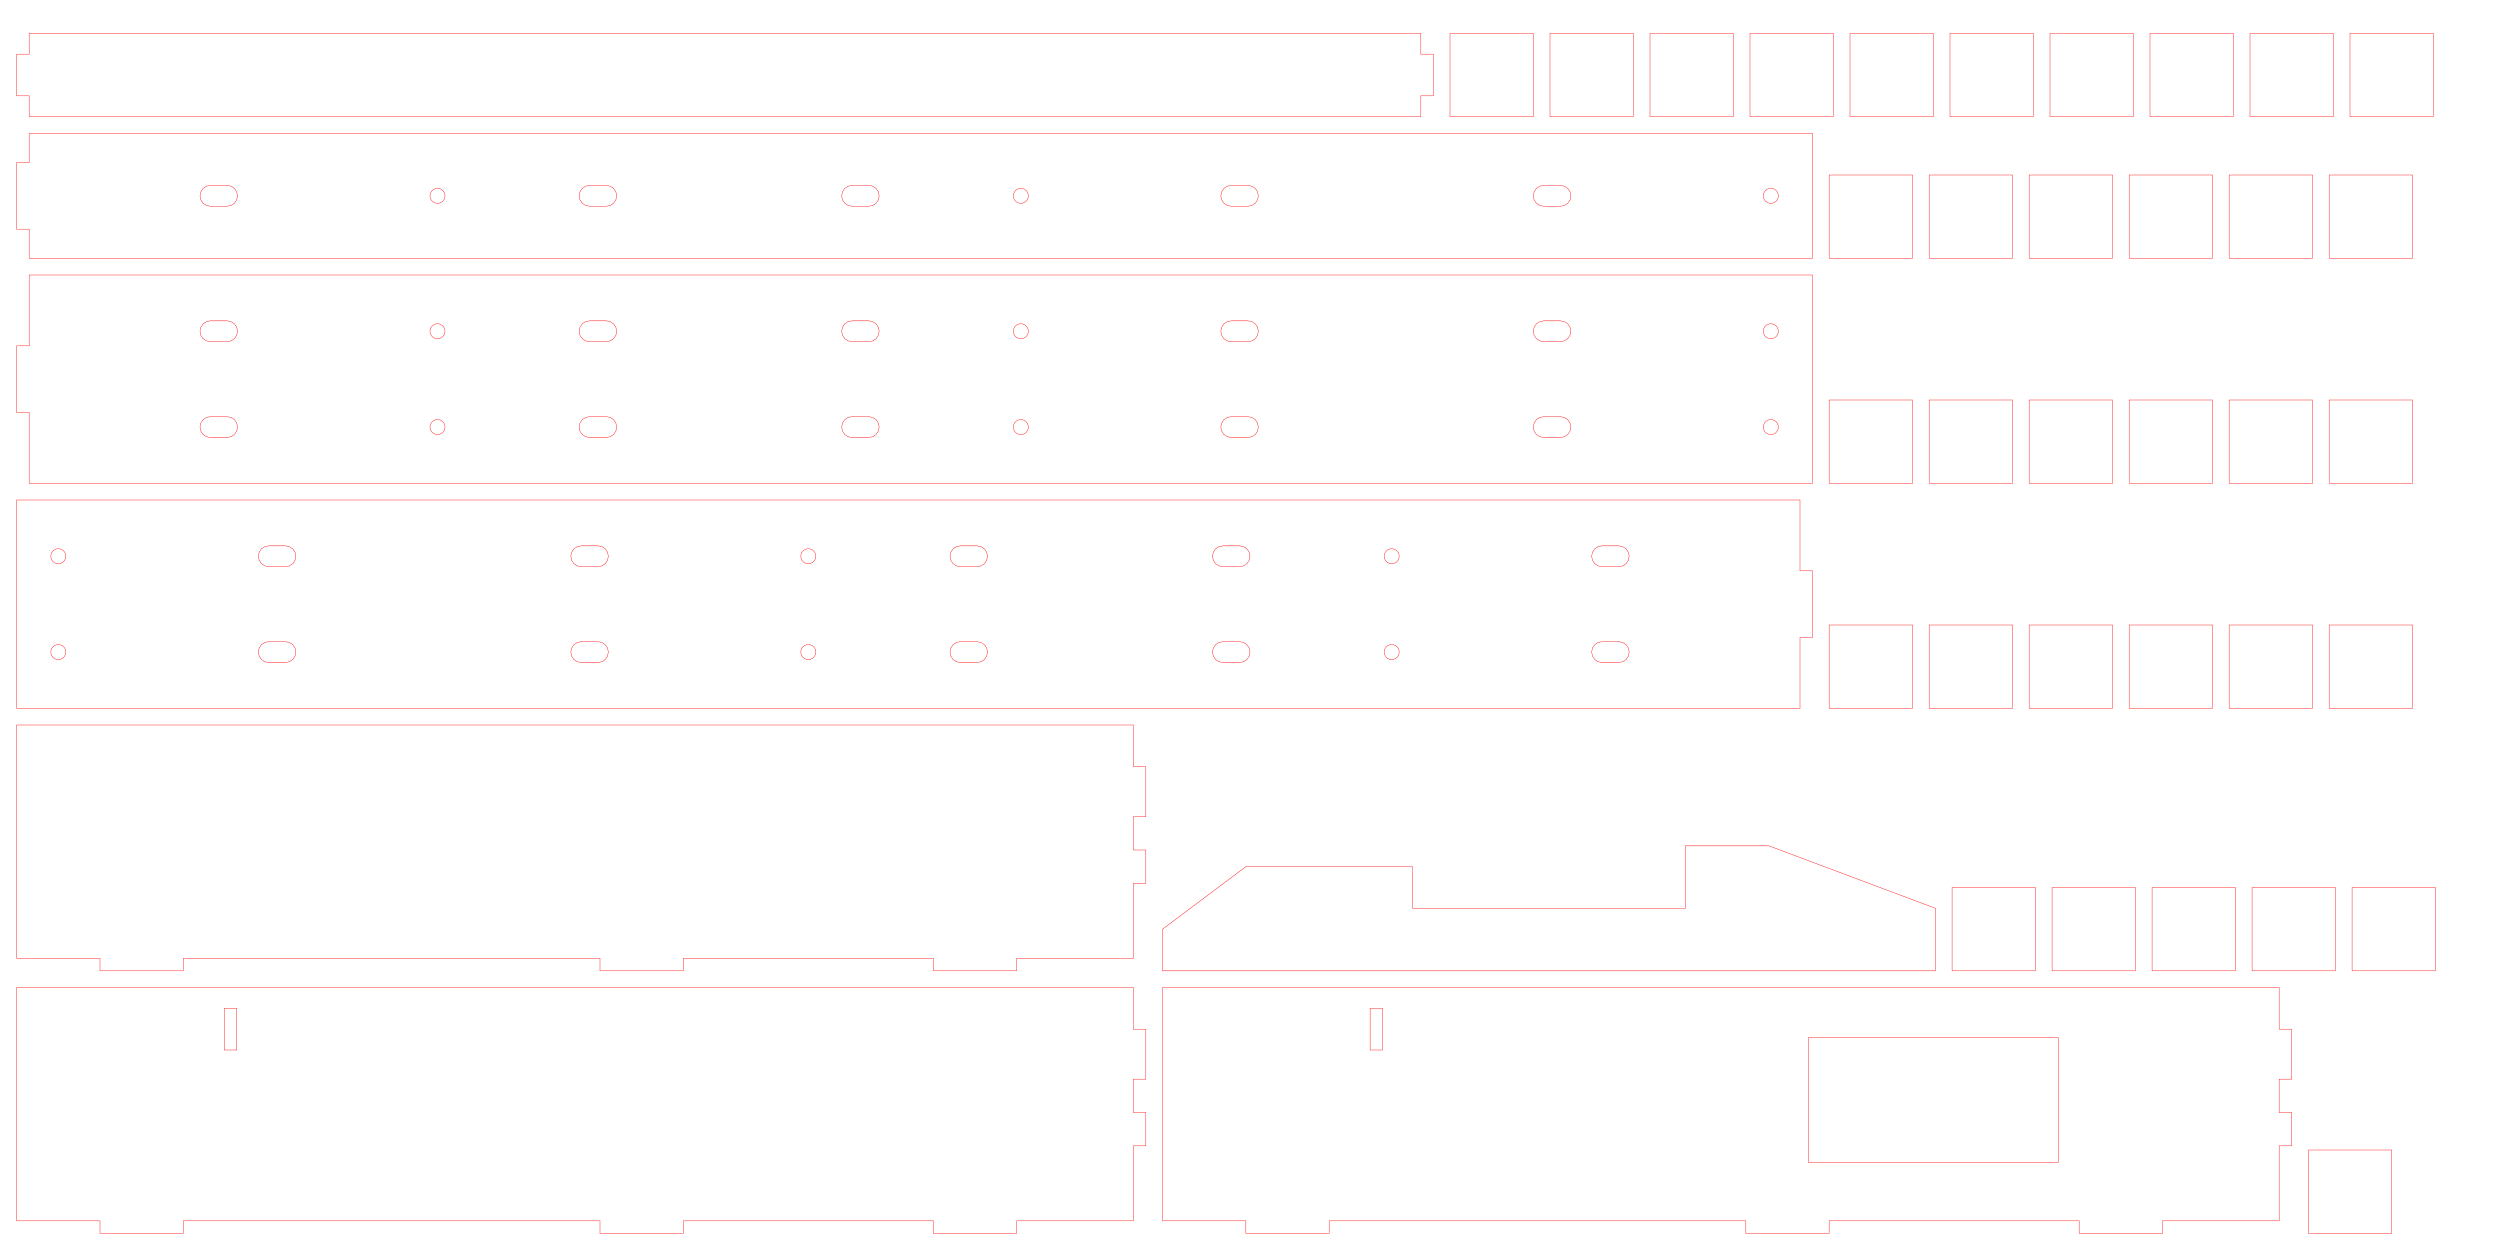
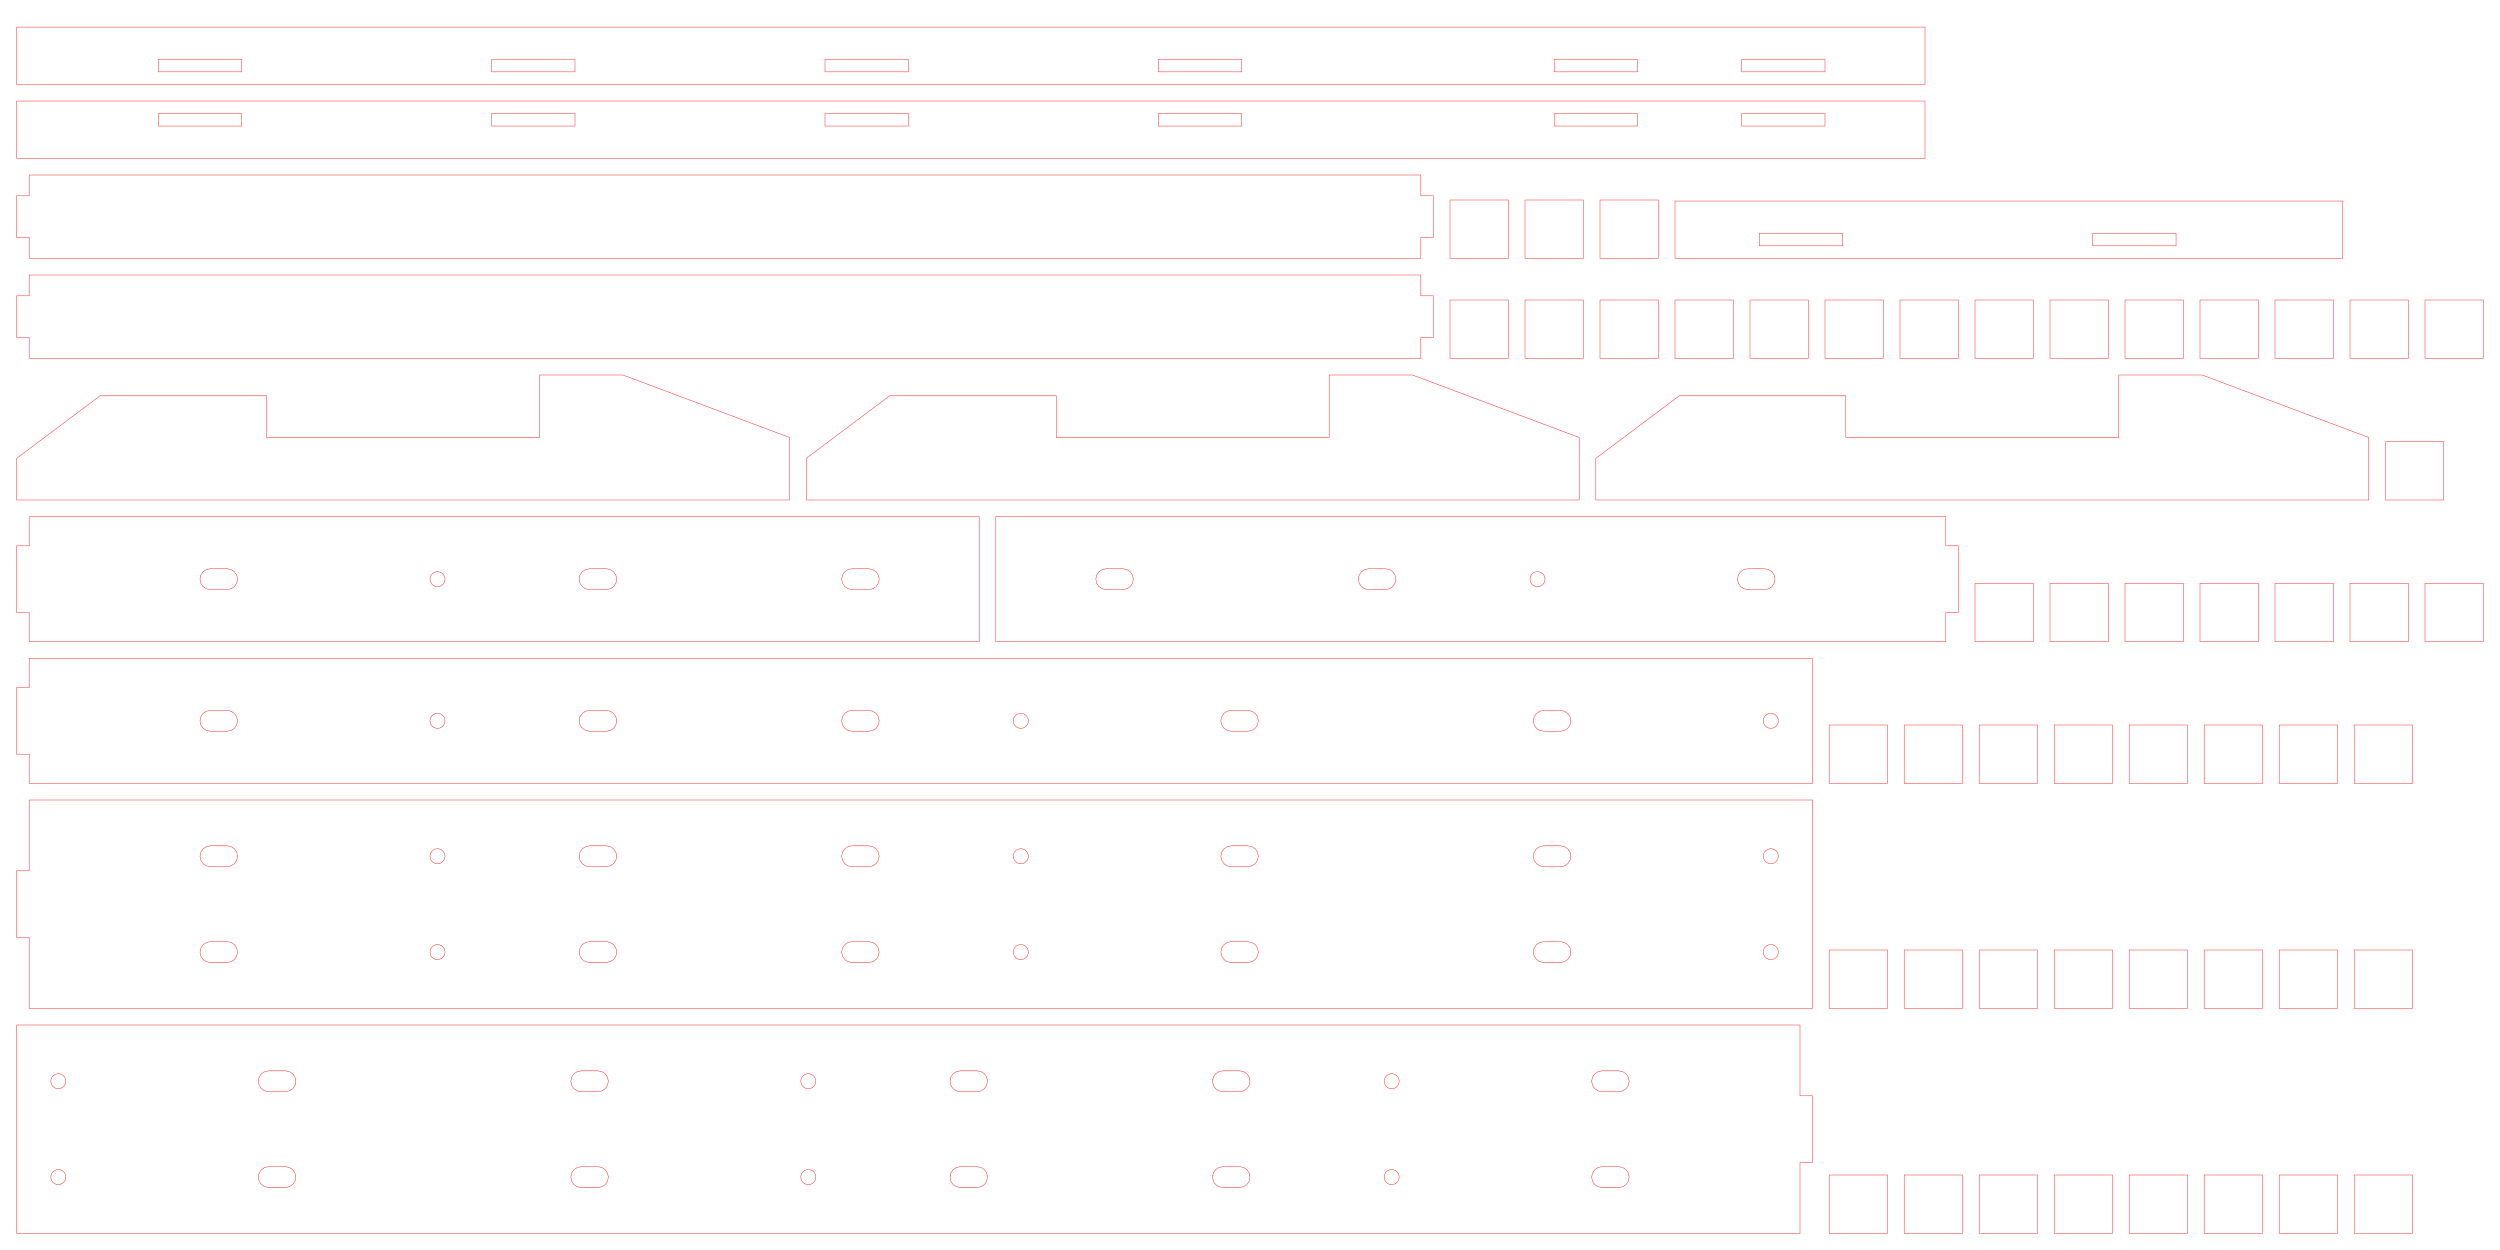
<svg xmlns="http://www.w3.org/2000/svg" width="600.000mm" height="300.000mm" viewBox="0 0 600.000 300.000">
-   <polygon points="4.00,293.00 24.00,293.00 24.00,296.00 44.00,296.00 44.00,293.00 144.00,293.00 144.00,296.00 164.00,296.00 164.00,293.00 224.00,293.00 224.00,296.00 244.00,296.00 244.00,293.00 272.00,293.00 272.00,275.00 275.00,275.00 275.00,267.00 272.00,267.00 272.00,259.00 275.00,259.00 275.00,247.00 272.00,247.00 272.00,237.00 4.00,237.00" fill="none" stroke="#ff0000" stroke-width="0.1" />
-   <polygon points="53.83,252.00 56.83,252.00 56.83,242.00 53.83,242.00" fill="none" stroke="#ff0000" stroke-width="0.1" />
-   <polygon points="279.00,293.00 299.00,293.00 299.00,296.00 319.00,296.00 319.00,293.00 419.00,293.00 419.00,296.00 439.00,296.00 439.00,293.00 499.00,293.00 499.00,296.00 519.00,296.00 519.00,293.00 547.00,293.00 547.00,275.00 550.00,275.00 550.00,267.00 547.00,267.00 547.00,259.00 550.00,259.00 550.00,247.00 547.00,247.00 547.00,237.00 279.00,237.00" fill="none" stroke="#ff0000" stroke-width="0.1" />
-   <polygon points="328.83,252.00 331.83,252.00 331.83,242.00 328.83,242.00" fill="none" stroke="#ff0000" stroke-width="0.1" />
-   <polygon points="434.00,279.00 494.00,279.00 494.00,249.00 434.00,249.00" fill="none" stroke="#ff0000" stroke-width="0.1" />
-   <polygon points="4.00,230.00 24.00,230.00 24.00,233.00 44.00,233.00 44.00,230.00 144.00,230.00 144.00,233.00 164.00,233.00 164.00,230.00 224.00,230.00 224.00,233.00 244.00,233.00 244.00,230.00 272.00,230.00 272.00,212.00 275.00,212.00 275.00,204.00 272.00,204.00 272.00,196.00 275.00,196.00 275.00,184.00 272.00,184.00 272.00,174.00 4.00,174.00" fill="none" stroke="#ff0000" stroke-width="0.1" />
-   <polygon points="432.00,170.00 432.00,153.00 435.00,153.00 435.00,137.00 432.00,137.00 432.00,120.00 4.00,120.00 4.00,170.00" fill="none" stroke="#ff0000" stroke-width="0.1" />
-   <polygon points="64.50,154.00 63.54,154.19 62.73,154.73 62.19,155.54 62.00,156.50 62.19,157.46 62.73,158.27 63.54,158.81 64.50,159.00 68.50,159.00 69.46,158.81 70.27,158.27 70.81,157.46 71.00,156.50 70.81,155.54 70.27,154.73 69.46,154.19 68.50,154.00" fill="none" stroke="#ff0000" stroke-width="0.1" />
-   <circle cx="14.00" cy="156.50" r="1.80" fill="none" stroke="#ff0000" stroke-width="0.1" />
-   <polygon points="64.50,131.00 63.54,131.19 62.73,131.73 62.19,132.54 62.00,133.50 62.19,134.46 62.73,135.27 63.54,135.81 64.50,136.00 68.50,136.00 69.46,135.81 70.27,135.27 70.81,134.46 71.00,133.50 70.81,132.54 70.27,131.73 69.46,131.19 68.50,131.00" fill="none" stroke="#ff0000" stroke-width="0.1" />
-   <circle cx="14.00" cy="133.50" r="1.80" fill="none" stroke="#ff0000" stroke-width="0.1" />
-   <polygon points="384.50,154.00 383.54,154.19 382.73,154.73 382.19,155.54 382.00,156.50 382.19,157.46 382.73,158.27 383.54,158.81 384.50,159.00 388.50,159.00 389.46,158.81 390.27,158.27 390.81,157.46 391.00,156.50 390.81,155.54 390.27,154.73 389.46,154.19 388.50,154.00" fill="none" stroke="#ff0000" stroke-width="0.1" />
-   <polygon points="139.50,154.00 138.54,154.19 137.73,154.73 137.19,155.54 137.00,156.50 137.19,157.46 137.73,158.27 138.54,158.81 139.50,159.00 143.50,159.00 144.46,158.81 145.27,158.27 145.81,157.46 146.00,156.50 145.81,155.54 145.27,154.73 144.46,154.19 143.50,154.00" fill="none" stroke="#ff0000" stroke-width="0.1" />
-   <polygon points="293.50,154.00 292.54,154.19 291.73,154.73 291.19,155.54 291.00,156.50 291.19,157.46 291.73,158.27 292.54,158.81 293.50,159.00 297.50,159.00 298.46,158.81 299.27,158.27 299.81,157.46 300.00,156.50 299.81,155.54 299.27,154.73 298.46,154.19 297.50,154.00" fill="none" stroke="#ff0000" stroke-width="0.1" />
-   <polygon points="230.50,154.00 229.54,154.19 228.73,154.73 228.19,155.54 228.00,156.50 228.19,157.46 228.73,158.27 229.54,158.81 230.50,159.00 234.50,159.00 235.46,158.81 236.27,158.27 236.81,157.46 237.00,156.50 236.81,155.54 236.27,154.73 235.46,154.19 234.50,154.00" fill="none" stroke="#ff0000" stroke-width="0.1" />
-   <circle cx="334.00" cy="156.50" r="1.80" fill="none" stroke="#ff0000" stroke-width="0.1" />
-   <circle cx="194.00" cy="156.50" r="1.80" fill="none" stroke="#ff0000" stroke-width="0.1" />
-   <polygon points="384.50,131.00 383.54,131.19 382.73,131.73 382.19,132.54 382.00,133.50 382.19,134.46 382.73,135.27 383.54,135.81 384.50,136.00 388.50,136.00 389.46,135.81 390.27,135.27 390.81,134.46 391.00,133.50 390.81,132.54 390.27,131.73 389.46,131.19 388.50,131.00" fill="none" stroke="#ff0000" stroke-width="0.1" />
-   <polygon points="139.50,131.00 138.54,131.19 137.73,131.73 137.19,132.54 137.00,133.50 137.19,134.46 137.73,135.27 138.54,135.81 139.50,136.00 143.50,136.00 144.46,135.81 145.27,135.27 145.81,134.46 146.00,133.50 145.81,132.54 145.27,131.73 144.46,131.19 143.50,131.00" fill="none" stroke="#ff0000" stroke-width="0.1" />
-   <polygon points="293.50,131.00 292.54,131.19 291.73,131.73 291.19,132.54 291.00,133.50 291.19,134.46 291.73,135.27 292.54,135.81 293.50,136.00 297.50,136.00 298.46,135.81 299.27,135.27 299.81,134.46 300.00,133.50 299.81,132.54 299.27,131.73 298.46,131.19 297.50,131.00" fill="none" stroke="#ff0000" stroke-width="0.1" />
-   <polygon points="230.50,131.00 229.54,131.19 228.73,131.73 228.19,132.54 228.00,133.50 228.19,134.46 228.73,135.27 229.54,135.81 230.50,136.00 234.50,136.00 235.46,135.81 236.27,135.27 236.81,134.46 237.00,133.50 236.81,132.54 236.27,131.73 235.46,131.19 234.50,131.00" fill="none" stroke="#ff0000" stroke-width="0.1" />
-   <circle cx="334.00" cy="133.50" r="1.80" fill="none" stroke="#ff0000" stroke-width="0.1" />
-   <circle cx="194.00" cy="133.50" r="1.80" fill="none" stroke="#ff0000" stroke-width="0.1" />
-   <polygon points="435.00,116.00 435.00,66.00 7.00,66.00 7.00,83.00 4.00,83.00 4.00,99.00 7.00,99.00 7.00,116.00" fill="none" stroke="#ff0000" stroke-width="0.1" />
-   <polygon points="295.50,100.00 294.54,100.19 293.73,100.73 293.19,101.54 293.00,102.50 293.19,103.46 293.73,104.27 294.54,104.81 295.50,105.00 299.50,105.00 300.46,104.81 301.27,104.27 301.81,103.46 302.00,102.50 301.81,101.54 301.27,100.73 300.46,100.19 299.50,100.00" fill="none" stroke="#ff0000" stroke-width="0.1" />
-   <polygon points="50.50,100.00 49.54,100.19 48.73,100.73 48.19,101.54 48.00,102.50 48.19,103.46 48.73,104.27 49.54,104.81 50.50,105.00 54.50,105.00 55.46,104.81 56.27,104.27 56.81,103.46 57.00,102.50 56.81,101.54 56.27,100.73 55.46,100.19 54.50,100.00" fill="none" stroke="#ff0000" stroke-width="0.1" />
-   <polygon points="204.50,100.00 203.54,100.19 202.73,100.73 202.19,101.54 202.00,102.50 202.19,103.46 202.73,104.27 203.54,104.81 204.50,105.00 208.50,105.00 209.46,104.81 210.27,104.27 210.81,103.46 211.00,102.50 210.81,101.54 210.27,100.73 209.46,100.19 208.50,100.00" fill="none" stroke="#ff0000" stroke-width="0.1" />
-   <polygon points="141.50,100.00 140.54,100.19 139.73,100.73 139.19,101.54 139.00,102.50 139.19,103.46 139.73,104.27 140.54,104.81 141.50,105.00 145.50,105.00 146.46,104.81 147.27,104.27 147.81,103.46 148.00,102.50 147.81,101.54 147.27,100.73 146.46,100.19 145.50,100.00" fill="none" stroke="#ff0000" stroke-width="0.1" />
-   <circle cx="245.00" cy="102.50" r="1.80" fill="none" stroke="#ff0000" stroke-width="0.1" />
-   <circle cx="105.00" cy="102.50" r="1.80" fill="none" stroke="#ff0000" stroke-width="0.1" />
-   <polygon points="295.50,77.00 294.54,77.19 293.73,77.73 293.19,78.54 293.00,79.50 293.19,80.46 293.73,81.27 294.54,81.81 295.50,82.00 299.50,82.00 300.46,81.81 301.27,81.27 301.81,80.46 302.00,79.50 301.81,78.54 301.27,77.73 300.46,77.19 299.50,77.00" fill="none" stroke="#ff0000" stroke-width="0.1" />
-   <polygon points="50.50,77.00 49.54,77.19 48.73,77.73 48.19,78.54 48.00,79.50 48.19,80.46 48.73,81.27 49.54,81.81 50.50,82.00 54.50,82.00 55.46,81.81 56.27,81.27 56.81,80.46 57.00,79.50 56.81,78.54 56.27,77.73 55.46,77.19 54.50,77.00" fill="none" stroke="#ff0000" stroke-width="0.1" />
-   <polygon points="204.50,77.00 203.54,77.19 202.73,77.73 202.19,78.54 202.00,79.50 202.19,80.46 202.73,81.27 203.54,81.81 204.50,82.00 208.50,82.00 209.46,81.81 210.27,81.27 210.81,80.46 211.00,79.50 210.81,78.54 210.27,77.73 209.46,77.19 208.50,77.00" fill="none" stroke="#ff0000" stroke-width="0.1" />
-   <polygon points="141.50,77.00 140.54,77.19 139.73,77.73 139.19,78.54 139.00,79.50 139.19,80.46 139.73,81.27 140.54,81.81 141.50,82.00 145.50,82.00 146.46,81.81 147.27,81.27 147.81,80.46 148.00,79.50 147.81,78.54 147.27,77.73 146.46,77.19 145.50,77.00" fill="none" stroke="#ff0000" stroke-width="0.1" />
-   <circle cx="245.00" cy="79.50" r="1.80" fill="none" stroke="#ff0000" stroke-width="0.1" />
-   <circle cx="105.00" cy="79.50" r="1.80" fill="none" stroke="#ff0000" stroke-width="0.1" />
-   <polygon points="370.50,100.00 369.54,100.19 368.73,100.73 368.19,101.54 368.00,102.50 368.19,103.46 368.73,104.27 369.54,104.81 370.50,105.00 374.50,105.00 375.46,104.81 376.27,104.27 376.81,103.46 377.00,102.50 376.81,101.54 376.27,100.73 375.46,100.19 374.50,100.00" fill="none" stroke="#ff0000" stroke-width="0.1" />
-   <circle cx="425.00" cy="102.50" r="1.80" fill="none" stroke="#ff0000" stroke-width="0.1" />
-   <polygon points="370.50,77.00 369.54,77.19 368.73,77.73 368.19,78.54 368.00,79.50 368.19,80.46 368.73,81.27 369.54,81.81 370.50,82.00 374.50,82.00 375.46,81.81 376.27,81.27 376.81,80.46 377.00,79.50 376.81,78.54 376.27,77.73 375.46,77.19 374.50,77.00" fill="none" stroke="#ff0000" stroke-width="0.1" />
-   <circle cx="425.00" cy="79.50" r="1.80" fill="none" stroke="#ff0000" stroke-width="0.1" />
-   <polygon points="435.00,62.00 435.00,32.00 7.00,32.00 7.00,39.00 4.00,39.00 4.00,55.00 7.00,55.00 7.00,62.00" fill="none" stroke="#ff0000" stroke-width="0.1" />
-   <polygon points="295.50,44.50 294.54,44.69 293.73,45.23 293.19,46.04 293.00,47.00 293.19,47.96 293.73,48.77 294.54,49.31 295.50,49.50 299.50,49.50 300.46,49.31 301.27,48.77 301.81,47.96 302.00,47.00 301.81,46.04 301.27,45.23 300.46,44.69 299.50,44.50" fill="none" stroke="#ff0000" stroke-width="0.1" />
-   <polygon points="50.50,44.50 49.54,44.69 48.73,45.23 48.19,46.04 48.00,47.00 48.19,47.96 48.73,48.77 49.54,49.31 50.50,49.50 54.50,49.50 55.46,49.31 56.27,48.77 56.81,47.96 57.00,47.00 56.81,46.04 56.27,45.23 55.46,44.69 54.50,44.50" fill="none" stroke="#ff0000" stroke-width="0.1" />
-   <polygon points="204.50,44.50 203.54,44.69 202.73,45.23 202.19,46.04 202.00,47.00 202.19,47.96 202.73,48.77 203.54,49.31 204.50,49.50 208.50,49.50 209.46,49.31 210.27,48.77 210.81,47.96 211.00,47.00 210.81,46.04 210.27,45.23 209.46,44.69 208.50,44.50" fill="none" stroke="#ff0000" stroke-width="0.1" />
-   <polygon points="141.50,44.50 140.54,44.69 139.73,45.23 139.19,46.04 139.00,47.00 139.19,47.96 139.73,48.77 140.54,49.31 141.50,49.50 145.50,49.50 146.46,49.31 147.27,48.77 147.81,47.96 148.00,47.00 147.81,46.04 147.27,45.23 146.46,44.69 145.50,44.50" fill="none" stroke="#ff0000" stroke-width="0.1" />
-   <circle cx="245.00" cy="47.00" r="1.80" fill="none" stroke="#ff0000" stroke-width="0.1" />
-   <circle cx="105.00" cy="47.00" r="1.80" fill="none" stroke="#ff0000" stroke-width="0.1" />
-   <polygon points="370.50,44.50 369.54,44.69 368.73,45.23 368.19,46.04 368.00,47.00 368.19,47.96 368.73,48.77 369.54,49.31 370.50,49.50 374.50,49.50 375.46,49.31 376.27,48.77 376.81,47.96 377.00,47.00 376.81,46.04 376.27,45.23 375.46,44.69 374.50,44.50" fill="none" stroke="#ff0000" stroke-width="0.1" />
-   <circle cx="425.00" cy="47.00" r="1.80" fill="none" stroke="#ff0000" stroke-width="0.1" />
-   <polygon points="279.00,233.00 464.50,233.00 464.50,218.00 424.50,203.00 404.50,203.00 404.50,218.00 339.00,218.00 339.00,208.00 299.00,208.00 279.00,223.00" fill="none" stroke="#ff0000" stroke-width="0.1" />
-   <polygon points="7.00,28.00 341.00,28.00 341.00,23.00 344.00,23.00 344.00,13.00 341.00,13.00 341.00,8.00 7.00,8.00 7.00,13.00 4.00,13.00 4.00,23.00 7.00,23.00" fill="none" stroke="#ff0000" stroke-width="0.1" />
-   <polygon points="554.00,296.00 574.00,296.00 574.00,276.00 554.00,276.00" fill="none" stroke="#ff0000" stroke-width="0.1" />
-   <polygon points="468.50,233.00 488.50,233.00 488.50,213.00 468.50,213.00" fill="none" stroke="#ff0000" stroke-width="0.1" />
-   <polygon points="492.50,233.00 512.50,233.00 512.50,213.00 492.50,213.00" fill="none" stroke="#ff0000" stroke-width="0.1" />
-   <polygon points="516.50,233.00 536.50,233.00 536.50,213.00 516.50,213.00" fill="none" stroke="#ff0000" stroke-width="0.1" />
-   <polygon points="540.50,233.00 560.50,233.00 560.50,213.00 540.50,213.00" fill="none" stroke="#ff0000" stroke-width="0.1" />
-   <polygon points="564.50,233.00 584.50,233.00 584.50,213.00 564.50,213.00" fill="none" stroke="#ff0000" stroke-width="0.1" />
-   <polygon points="439.00,170.00 459.00,170.00 459.00,150.00 439.00,150.00" fill="none" stroke="#ff0000" stroke-width="0.1" />
-   <polygon points="463.00,170.00 483.00,170.00 483.00,150.00 463.00,150.00" fill="none" stroke="#ff0000" stroke-width="0.1" />
-   <polygon points="487.00,170.00 507.00,170.00 507.00,150.00 487.00,150.00" fill="none" stroke="#ff0000" stroke-width="0.1" />
-   <polygon points="511.00,170.00 531.00,170.00 531.00,150.00 511.00,150.00" fill="none" stroke="#ff0000" stroke-width="0.1" />
-   <polygon points="535.00,170.00 555.00,170.00 555.00,150.00 535.00,150.00" fill="none" stroke="#ff0000" stroke-width="0.1" />
-   <polygon points="559.00,170.00 579.00,170.00 579.00,150.00 559.00,150.00" fill="none" stroke="#ff0000" stroke-width="0.1" />
-   <polygon points="439.00,116.00 459.00,116.00 459.00,96.00 439.00,96.00" fill="none" stroke="#ff0000" stroke-width="0.1" />
-   <polygon points="463.00,116.00 483.00,116.00 483.00,96.00 463.00,96.00" fill="none" stroke="#ff0000" stroke-width="0.1" />
-   <polygon points="487.00,116.00 507.00,116.00 507.00,96.00 487.00,96.00" fill="none" stroke="#ff0000" stroke-width="0.1" />
-   <polygon points="511.00,116.00 531.00,116.00 531.00,96.00 511.00,96.00" fill="none" stroke="#ff0000" stroke-width="0.1" />
-   <polygon points="535.00,116.00 555.00,116.00 555.00,96.00 535.00,96.00" fill="none" stroke="#ff0000" stroke-width="0.1" />
-   <polygon points="559.00,116.00 579.00,116.00 579.00,96.00 559.00,96.00" fill="none" stroke="#ff0000" stroke-width="0.1" />
-   <polygon points="439.00,62.00 459.00,62.00 459.00,42.00 439.00,42.00" fill="none" stroke="#ff0000" stroke-width="0.1" />
-   <polygon points="463.00,62.00 483.00,62.00 483.00,42.00 463.00,42.00" fill="none" stroke="#ff0000" stroke-width="0.1" />
-   <polygon points="487.00,62.00 507.00,62.00 507.00,42.00 487.00,42.00" fill="none" stroke="#ff0000" stroke-width="0.1" />
-   <polygon points="511.00,62.00 531.00,62.00 531.00,42.00 511.00,42.00" fill="none" stroke="#ff0000" stroke-width="0.1" />
-   <polygon points="535.00,62.00 555.00,62.00 555.00,42.00 535.00,42.00" fill="none" stroke="#ff0000" stroke-width="0.1" />
-   <polygon points="559.00,62.00 579.00,62.00 579.00,42.00 559.00,42.00" fill="none" stroke="#ff0000" stroke-width="0.1" />
-   <polygon points="348.00,28.00 368.00,28.00 368.00,8.00 348.00,8.00" fill="none" stroke="#ff0000" stroke-width="0.1" />
-   <polygon points="372.00,28.00 392.00,28.00 392.00,8.00 372.00,8.00" fill="none" stroke="#ff0000" stroke-width="0.1" />
-   <polygon points="396.00,28.00 416.00,28.00 416.00,8.00 396.00,8.00" fill="none" stroke="#ff0000" stroke-width="0.1" />
-   <polygon points="420.00,28.00 440.00,28.00 440.00,8.00 420.00,8.00" fill="none" stroke="#ff0000" stroke-width="0.1" />
-   <polygon points="444.00,28.00 464.00,28.00 464.00,8.00 444.00,8.00" fill="none" stroke="#ff0000" stroke-width="0.1" />
-   <polygon points="468.00,28.00 488.00,28.00 488.00,8.00 468.00,8.00" fill="none" stroke="#ff0000" stroke-width="0.1" />
-   <polygon points="492.00,28.00 512.00,28.00 512.00,8.00 492.00,8.00" fill="none" stroke="#ff0000" stroke-width="0.1" />
-   <polygon points="516.00,28.00 536.00,28.00 536.00,8.00 516.00,8.00" fill="none" stroke="#ff0000" stroke-width="0.1" />
-   <polygon points="540.00,28.00 560.00,28.00 560.00,8.00 540.00,8.00" fill="none" stroke="#ff0000" stroke-width="0.1" />
-   <polygon points="564.00,28.00 584.00,28.00 584.00,8.00 564.00,8.00" fill="none" stroke="#ff0000" stroke-width="0.1" />
+   <polygon points="432.00,296.00 432.00,279.00 435.00,279.00 435.00,263.00 432.00,263.00 432.00,246.00 4.00,246.00 4.00,296.00" fill="none" stroke="#ff0000" stroke-width="0.1" />
+   <polygon points="64.50,280.00 63.54,280.19 62.73,280.73 62.19,281.54 62.00,282.50 62.19,283.46 62.73,284.27 63.54,284.81 64.50,285.00 68.50,285.00 69.46,284.81 70.27,284.27 70.81,283.46 71.00,282.50 70.81,281.54 70.27,280.73 69.46,280.19 68.50,280.00" fill="none" stroke="#ff0000" stroke-width="0.1" />
+   <circle cx="14.00" cy="282.50" r="1.80" fill="none" stroke="#ff0000" stroke-width="0.1" />
+   <polygon points="64.50,257.00 63.54,257.19 62.73,257.73 62.19,258.54 62.00,259.50 62.19,260.46 62.73,261.27 63.54,261.81 64.50,262.00 68.50,262.00 69.46,261.81 70.27,261.27 70.81,260.46 71.00,259.50 70.81,258.54 70.27,257.73 69.46,257.19 68.50,257.00" fill="none" stroke="#ff0000" stroke-width="0.1" />
+   <circle cx="14.00" cy="259.50" r="1.80" fill="none" stroke="#ff0000" stroke-width="0.1" />
+   <polygon points="384.50,280.00 383.54,280.19 382.73,280.73 382.19,281.54 382.00,282.50 382.19,283.46 382.73,284.27 383.54,284.81 384.50,285.00 388.50,285.00 389.46,284.81 390.27,284.27 390.81,283.46 391.00,282.50 390.81,281.54 390.27,280.73 389.46,280.19 388.50,280.00" fill="none" stroke="#ff0000" stroke-width="0.1" />
+   <polygon points="139.50,280.00 138.54,280.19 137.73,280.73 137.19,281.54 137.00,282.50 137.19,283.46 137.73,284.27 138.54,284.81 139.50,285.00 143.50,285.00 144.46,284.81 145.27,284.27 145.81,283.46 146.00,282.50 145.81,281.54 145.27,280.73 144.46,280.19 143.50,280.00" fill="none" stroke="#ff0000" stroke-width="0.1" />
+   <polygon points="293.50,280.00 292.54,280.19 291.73,280.73 291.19,281.54 291.00,282.50 291.19,283.46 291.73,284.27 292.54,284.81 293.50,285.00 297.50,285.00 298.46,284.81 299.27,284.27 299.81,283.46 300.00,282.50 299.81,281.54 299.27,280.73 298.46,280.19 297.50,280.00" fill="none" stroke="#ff0000" stroke-width="0.1" />
+   <polygon points="230.50,280.00 229.54,280.19 228.73,280.73 228.19,281.54 228.00,282.50 228.19,283.46 228.73,284.27 229.54,284.81 230.50,285.00 234.50,285.00 235.46,284.81 236.27,284.27 236.81,283.46 237.00,282.50 236.81,281.54 236.27,280.73 235.46,280.19 234.50,280.00" fill="none" stroke="#ff0000" stroke-width="0.1" />
+   <circle cx="334.00" cy="282.50" r="1.80" fill="none" stroke="#ff0000" stroke-width="0.1" />
+   <circle cx="194.00" cy="282.50" r="1.80" fill="none" stroke="#ff0000" stroke-width="0.1" />
+   <polygon points="384.50,257.00 383.54,257.19 382.73,257.73 382.19,258.54 382.00,259.50 382.19,260.46 382.73,261.27 383.54,261.81 384.50,262.00 388.50,262.00 389.46,261.81 390.27,261.27 390.81,260.46 391.00,259.50 390.81,258.54 390.27,257.73 389.46,257.19 388.50,257.00" fill="none" stroke="#ff0000" stroke-width="0.1" />
+   <polygon points="139.50,257.00 138.54,257.19 137.73,257.73 137.19,258.54 137.00,259.50 137.19,260.46 137.73,261.27 138.54,261.81 139.50,262.00 143.50,262.00 144.46,261.81 145.27,261.27 145.81,260.46 146.00,259.50 145.81,258.54 145.27,257.73 144.46,257.19 143.50,257.00" fill="none" stroke="#ff0000" stroke-width="0.1" />
+   <polygon points="293.50,257.00 292.54,257.19 291.73,257.73 291.19,258.54 291.00,259.50 291.19,260.46 291.73,261.27 292.54,261.81 293.50,262.00 297.50,262.00 298.46,261.81 299.27,261.27 299.81,260.46 300.00,259.50 299.81,258.54 299.27,257.73 298.46,257.19 297.50,257.00" fill="none" stroke="#ff0000" stroke-width="0.1" />
+   <polygon points="230.50,257.00 229.54,257.19 228.73,257.73 228.19,258.54 228.00,259.50 228.19,260.46 228.73,261.27 229.54,261.81 230.50,262.00 234.50,262.00 235.46,261.81 236.27,261.27 236.81,260.46 237.00,259.50 236.81,258.54 236.27,257.73 235.46,257.19 234.50,257.00" fill="none" stroke="#ff0000" stroke-width="0.1" />
+   <circle cx="334.00" cy="259.50" r="1.80" fill="none" stroke="#ff0000" stroke-width="0.1" />
+   <circle cx="194.00" cy="259.50" r="1.80" fill="none" stroke="#ff0000" stroke-width="0.1" />
+   <polygon points="435.00,242.00 435.00,192.00 7.00,192.00 7.00,209.00 4.00,209.00 4.00,225.00 7.00,225.00 7.00,242.00" fill="none" stroke="#ff0000" stroke-width="0.1" />
+   <polygon points="295.50,226.00 294.54,226.19 293.73,226.73 293.19,227.54 293.00,228.50 293.19,229.46 293.73,230.27 294.54,230.81 295.50,231.00 299.50,231.00 300.46,230.81 301.27,230.27 301.81,229.46 302.00,228.50 301.81,227.54 301.27,226.73 300.46,226.19 299.50,226.00" fill="none" stroke="#ff0000" stroke-width="0.1" />
+   <polygon points="50.50,226.00 49.54,226.19 48.73,226.73 48.19,227.54 48.00,228.50 48.19,229.46 48.73,230.27 49.54,230.81 50.50,231.00 54.50,231.00 55.46,230.81 56.27,230.27 56.81,229.46 57.00,228.50 56.81,227.54 56.27,226.73 55.46,226.19 54.50,226.00" fill="none" stroke="#ff0000" stroke-width="0.1" />
+   <polygon points="204.50,226.00 203.54,226.19 202.73,226.73 202.19,227.54 202.00,228.50 202.19,229.46 202.73,230.27 203.54,230.81 204.50,231.00 208.50,231.00 209.46,230.81 210.27,230.27 210.81,229.46 211.00,228.50 210.81,227.54 210.27,226.73 209.46,226.19 208.50,226.00" fill="none" stroke="#ff0000" stroke-width="0.1" />
+   <polygon points="141.50,226.00 140.54,226.19 139.73,226.73 139.19,227.54 139.00,228.50 139.19,229.46 139.73,230.27 140.54,230.81 141.50,231.00 145.50,231.00 146.46,230.81 147.27,230.27 147.81,229.46 148.00,228.50 147.81,227.54 147.27,226.73 146.46,226.19 145.50,226.00" fill="none" stroke="#ff0000" stroke-width="0.1" />
+   <circle cx="245.00" cy="228.50" r="1.80" fill="none" stroke="#ff0000" stroke-width="0.1" />
+   <circle cx="105.00" cy="228.50" r="1.80" fill="none" stroke="#ff0000" stroke-width="0.1" />
+   <polygon points="295.50,203.00 294.54,203.19 293.73,203.73 293.19,204.54 293.00,205.50 293.19,206.46 293.73,207.27 294.54,207.81 295.50,208.00 299.50,208.00 300.46,207.81 301.27,207.27 301.81,206.46 302.00,205.50 301.81,204.54 301.27,203.73 300.46,203.19 299.50,203.00" fill="none" stroke="#ff0000" stroke-width="0.1" />
+   <polygon points="50.50,203.00 49.54,203.19 48.73,203.73 48.19,204.54 48.00,205.50 48.19,206.46 48.73,207.27 49.54,207.81 50.50,208.00 54.50,208.00 55.46,207.81 56.27,207.27 56.81,206.46 57.00,205.50 56.81,204.54 56.27,203.73 55.46,203.19 54.50,203.00" fill="none" stroke="#ff0000" stroke-width="0.1" />
+   <polygon points="204.50,203.00 203.54,203.19 202.73,203.73 202.19,204.54 202.00,205.50 202.19,206.46 202.73,207.27 203.54,207.81 204.50,208.00 208.50,208.00 209.46,207.81 210.27,207.27 210.81,206.46 211.00,205.50 210.81,204.54 210.27,203.73 209.46,203.19 208.50,203.00" fill="none" stroke="#ff0000" stroke-width="0.1" />
+   <polygon points="141.50,203.00 140.54,203.19 139.73,203.73 139.19,204.54 139.00,205.50 139.19,206.46 139.73,207.27 140.54,207.81 141.50,208.00 145.50,208.00 146.46,207.81 147.27,207.27 147.81,206.46 148.00,205.50 147.81,204.54 147.27,203.73 146.46,203.19 145.50,203.00" fill="none" stroke="#ff0000" stroke-width="0.1" />
+   <circle cx="245.00" cy="205.50" r="1.80" fill="none" stroke="#ff0000" stroke-width="0.1" />
+   <circle cx="105.00" cy="205.50" r="1.80" fill="none" stroke="#ff0000" stroke-width="0.1" />
+   <polygon points="370.50,226.00 369.54,226.19 368.73,226.73 368.19,227.54 368.00,228.50 368.19,229.46 368.73,230.27 369.54,230.81 370.50,231.00 374.50,231.00 375.46,230.81 376.27,230.27 376.81,229.46 377.00,228.50 376.81,227.54 376.27,226.73 375.46,226.19 374.50,226.00" fill="none" stroke="#ff0000" stroke-width="0.1" />
+   <circle cx="425.00" cy="228.50" r="1.80" fill="none" stroke="#ff0000" stroke-width="0.1" />
+   <polygon points="370.50,203.00 369.54,203.19 368.73,203.73 368.19,204.54 368.00,205.50 368.19,206.46 368.73,207.27 369.54,207.81 370.50,208.00 374.50,208.00 375.46,207.81 376.27,207.27 376.81,206.46 377.00,205.50 376.81,204.54 376.27,203.73 375.46,203.19 374.50,203.00" fill="none" stroke="#ff0000" stroke-width="0.1" />
+   <circle cx="425.00" cy="205.50" r="1.80" fill="none" stroke="#ff0000" stroke-width="0.1" />
+   <polygon points="435.00,188.00 435.00,158.00 7.00,158.00 7.00,165.00 4.00,165.00 4.00,181.00 7.00,181.00 7.00,188.00" fill="none" stroke="#ff0000" stroke-width="0.1" />
+   <polygon points="295.50,170.50 294.54,170.69 293.73,171.23 293.19,172.04 293.00,173.00 293.19,173.96 293.73,174.77 294.54,175.31 295.50,175.50 299.50,175.50 300.46,175.31 301.27,174.77 301.81,173.96 302.00,173.00 301.81,172.04 301.27,171.23 300.46,170.69 299.50,170.50" fill="none" stroke="#ff0000" stroke-width="0.1" />
+   <polygon points="50.50,170.50 49.54,170.69 48.73,171.23 48.19,172.04 48.00,173.00 48.19,173.96 48.73,174.77 49.54,175.31 50.50,175.50 54.50,175.50 55.46,175.31 56.27,174.77 56.81,173.96 57.00,173.00 56.81,172.04 56.27,171.23 55.46,170.69 54.50,170.50" fill="none" stroke="#ff0000" stroke-width="0.1" />
+   <polygon points="204.50,170.50 203.54,170.69 202.73,171.23 202.19,172.04 202.00,173.00 202.19,173.96 202.73,174.77 203.54,175.31 204.50,175.50 208.50,175.50 209.46,175.31 210.27,174.77 210.81,173.96 211.00,173.00 210.81,172.04 210.27,171.23 209.46,170.69 208.50,170.50" fill="none" stroke="#ff0000" stroke-width="0.1" />
+   <polygon points="141.50,170.50 140.54,170.69 139.73,171.23 139.19,172.04 139.00,173.00 139.19,173.96 139.73,174.77 140.54,175.31 141.50,175.50 145.50,175.50 146.46,175.31 147.27,174.77 147.81,173.96 148.00,173.00 147.81,172.04 147.27,171.23 146.46,170.69 145.50,170.50" fill="none" stroke="#ff0000" stroke-width="0.1" />
+   <circle cx="245.00" cy="173.00" r="1.80" fill="none" stroke="#ff0000" stroke-width="0.1" />
+   <circle cx="105.00" cy="173.00" r="1.80" fill="none" stroke="#ff0000" stroke-width="0.1" />
+   <polygon points="370.50,170.50 369.54,170.69 368.73,171.23 368.19,172.04 368.00,173.00 368.19,173.96 368.73,174.77 369.54,175.31 370.50,175.50 374.50,175.50 375.46,175.31 376.27,174.77 376.81,173.96 377.00,173.00 376.81,172.04 376.27,171.23 375.46,170.69 374.50,170.50" fill="none" stroke="#ff0000" stroke-width="0.1" />
+   <circle cx="425.00" cy="173.00" r="1.80" fill="none" stroke="#ff0000" stroke-width="0.1" />
+   <polygon points="235.00,154.00 235.00,124.00 7.00,124.00 7.00,131.00 4.00,131.00 4.00,147.00 7.00,147.00 7.00,154.00" fill="none" stroke="#ff0000" stroke-width="0.1" />
+   <polygon points="50.50,136.50 49.54,136.69 48.73,137.23 48.19,138.04 48.00,139.00 48.19,139.96 48.73,140.77 49.54,141.31 50.50,141.50 54.50,141.50 55.46,141.31 56.27,140.77 56.81,139.96 57.00,139.00 56.81,138.04 56.27,137.23 55.46,136.69 54.50,136.50" fill="none" stroke="#ff0000" stroke-width="0.1" />
+   <polygon points="204.50,136.50 203.54,136.69 202.73,137.23 202.19,138.04 202.00,139.00 202.19,139.96 202.73,140.77 203.54,141.31 204.50,141.50 208.50,141.50 209.46,141.31 210.27,140.77 210.81,139.96 211.00,139.00 210.81,138.04 210.27,137.23 209.46,136.69 208.50,136.50" fill="none" stroke="#ff0000" stroke-width="0.1" />
+   <polygon points="141.50,136.50 140.54,136.69 139.73,137.23 139.19,138.04 139.00,139.00 139.19,139.96 139.73,140.77 140.54,141.31 141.50,141.50 145.50,141.50 146.46,141.31 147.27,140.77 147.81,139.96 148.00,139.00 147.81,138.04 147.27,137.23 146.46,136.69 145.50,136.50" fill="none" stroke="#ff0000" stroke-width="0.1" />
+   <circle cx="105.00" cy="139.00" r="1.80" fill="none" stroke="#ff0000" stroke-width="0.1" />
+   <polygon points="467.00,154.00 467.00,147.00 470.00,147.00 470.00,131.00 467.00,131.00 467.00,124.00 239.00,124.00 239.00,154.00" fill="none" stroke="#ff0000" stroke-width="0.1" />
+   <polygon points="419.50,136.50 418.54,136.69 417.73,137.23 417.19,138.04 417.00,139.00 417.19,139.96 417.73,140.77 418.54,141.31 419.50,141.50 423.50,141.50 424.46,141.31 425.27,140.77 425.81,139.96 426.00,139.00 425.81,138.04 425.27,137.23 424.46,136.69 423.50,136.50" fill="none" stroke="#ff0000" stroke-width="0.1" />
+   <polygon points="328.50,136.50 327.54,136.69 326.73,137.23 326.19,138.04 326.00,139.00 326.19,139.96 326.73,140.77 327.54,141.31 328.50,141.50 332.50,141.50 333.46,141.31 334.27,140.77 334.81,139.96 335.00,139.00 334.81,138.04 334.27,137.23 333.46,136.69 332.50,136.50" fill="none" stroke="#ff0000" stroke-width="0.1" />
+   <polygon points="265.50,136.50 264.54,136.69 263.73,137.23 263.19,138.04 263.00,139.00 263.19,139.96 263.73,140.77 264.54,141.31 265.50,141.50 269.50,141.50 270.46,141.31 271.27,140.77 271.81,139.96 272.00,139.00 271.81,138.04 271.27,137.23 270.46,136.69 269.50,136.50" fill="none" stroke="#ff0000" stroke-width="0.1" />
+   <circle cx="369.00" cy="139.00" r="1.80" fill="none" stroke="#ff0000" stroke-width="0.1" />
+   <polygon points="4.00,120.00 189.50,120.00 189.50,105.00 149.50,90.00 129.50,90.00 129.50,105.00 64.00,105.00 64.00,95.00 24.00,95.00 4.00,110.00" fill="none" stroke="#ff0000" stroke-width="0.1" />
+   <polygon points="193.50,120.00 379.00,120.00 379.00,105.00 339.00,90.00 319.00,90.00 319.00,105.00 253.50,105.00 253.50,95.00 213.50,95.00 193.50,110.00" fill="none" stroke="#ff0000" stroke-width="0.1" />
+   <polygon points="383.00,120.00 568.50,120.00 568.50,105.00 528.50,90.00 508.50,90.00 508.50,105.00 443.00,105.00 443.00,95.00 403.00,95.00 383.00,110.00" fill="none" stroke="#ff0000" stroke-width="0.1" />
+   <polygon points="7.00,86.00 341.00,86.00 341.00,81.00 344.00,81.00 344.00,71.00 341.00,71.00 341.00,66.00 7.00,66.00 7.00,71.00 4.00,71.00 4.00,81.00 7.00,81.00" fill="none" stroke="#ff0000" stroke-width="0.1" />
+   <polygon points="7.00,62.00 341.00,62.00 341.00,57.00 344.00,57.00 344.00,47.00 341.00,47.00 341.00,42.00 7.00,42.00 7.00,47.00 4.00,47.00 4.00,57.00 7.00,57.00" fill="none" stroke="#ff0000" stroke-width="0.1" />
+   <polygon points="439.00,296.00 453.00,296.00 453.00,282.00 439.00,282.00" fill="none" stroke="#ff0000" stroke-width="0.1" />
+   <polygon points="457.00,296.00 471.00,296.00 471.00,282.00 457.00,282.00" fill="none" stroke="#ff0000" stroke-width="0.1" />
+   <polygon points="475.00,296.00 489.00,296.00 489.00,282.00 475.00,282.00" fill="none" stroke="#ff0000" stroke-width="0.1" />
+   <polygon points="493.00,296.00 507.00,296.00 507.00,282.00 493.00,282.00" fill="none" stroke="#ff0000" stroke-width="0.1" />
+   <polygon points="511.00,296.00 525.00,296.00 525.00,282.00 511.00,282.00" fill="none" stroke="#ff0000" stroke-width="0.1" />
+   <polygon points="529.00,296.00 543.00,296.00 543.00,282.00 529.00,282.00" fill="none" stroke="#ff0000" stroke-width="0.1" />
+   <polygon points="547.00,296.00 561.00,296.00 561.00,282.00 547.00,282.00" fill="none" stroke="#ff0000" stroke-width="0.1" />
+   <polygon points="565.00,296.00 579.00,296.00 579.00,282.00 565.00,282.00" fill="none" stroke="#ff0000" stroke-width="0.1" />
+   <polygon points="439.00,242.00 453.00,242.00 453.00,228.00 439.00,228.00" fill="none" stroke="#ff0000" stroke-width="0.1" />
+   <polygon points="457.00,242.00 471.00,242.00 471.00,228.00 457.00,228.00" fill="none" stroke="#ff0000" stroke-width="0.1" />
+   <polygon points="475.00,242.00 489.00,242.00 489.00,228.00 475.00,228.00" fill="none" stroke="#ff0000" stroke-width="0.1" />
+   <polygon points="493.00,242.00 507.00,242.00 507.00,228.00 493.00,228.00" fill="none" stroke="#ff0000" stroke-width="0.1" />
+   <polygon points="511.00,242.00 525.00,242.00 525.00,228.00 511.00,228.00" fill="none" stroke="#ff0000" stroke-width="0.1" />
+   <polygon points="529.00,242.00 543.00,242.00 543.00,228.00 529.00,228.00" fill="none" stroke="#ff0000" stroke-width="0.1" />
+   <polygon points="547.00,242.00 561.00,242.00 561.00,228.00 547.00,228.00" fill="none" stroke="#ff0000" stroke-width="0.1" />
+   <polygon points="565.00,242.00 579.00,242.00 579.00,228.00 565.00,228.00" fill="none" stroke="#ff0000" stroke-width="0.1" />
+   <polygon points="439.00,188.00 453.00,188.00 453.00,174.00 439.00,174.00" fill="none" stroke="#ff0000" stroke-width="0.1" />
+   <polygon points="457.00,188.00 471.00,188.00 471.00,174.00 457.00,174.00" fill="none" stroke="#ff0000" stroke-width="0.1" />
+   <polygon points="475.00,188.00 489.00,188.00 489.00,174.00 475.00,174.00" fill="none" stroke="#ff0000" stroke-width="0.1" />
+   <polygon points="493.00,188.00 507.00,188.00 507.00,174.00 493.00,174.00" fill="none" stroke="#ff0000" stroke-width="0.1" />
+   <polygon points="511.00,188.00 525.00,188.00 525.00,174.00 511.00,174.00" fill="none" stroke="#ff0000" stroke-width="0.1" />
+   <polygon points="529.00,188.00 543.00,188.00 543.00,174.00 529.00,174.00" fill="none" stroke="#ff0000" stroke-width="0.1" />
+   <polygon points="547.00,188.00 561.00,188.00 561.00,174.00 547.00,174.00" fill="none" stroke="#ff0000" stroke-width="0.1" />
+   <polygon points="565.00,188.00 579.00,188.00 579.00,174.00 565.00,174.00" fill="none" stroke="#ff0000" stroke-width="0.1" />
+   <polygon points="474.00,154.00 488.00,154.00 488.00,140.00 474.00,140.00" fill="none" stroke="#ff0000" stroke-width="0.1" />
+   <polygon points="492.00,154.00 506.00,154.00 506.00,140.00 492.00,140.00" fill="none" stroke="#ff0000" stroke-width="0.1" />
+   <polygon points="510.00,154.00 524.00,154.00 524.00,140.00 510.00,140.00" fill="none" stroke="#ff0000" stroke-width="0.1" />
+   <polygon points="528.00,154.00 542.00,154.00 542.00,140.00 528.00,140.00" fill="none" stroke="#ff0000" stroke-width="0.1" />
+   <polygon points="546.00,154.00 560.00,154.00 560.00,140.00 546.00,140.00" fill="none" stroke="#ff0000" stroke-width="0.1" />
+   <polygon points="564.00,154.00 578.00,154.00 578.00,140.00 564.00,140.00" fill="none" stroke="#ff0000" stroke-width="0.1" />
+   <polygon points="582.00,154.00 596.00,154.00 596.00,140.00 582.00,140.00" fill="none" stroke="#ff0000" stroke-width="0.1" />
+   <polygon points="572.50,120.00 586.50,120.00 586.50,106.00 572.50,106.00" fill="none" stroke="#ff0000" stroke-width="0.1" />
+   <polygon points="348.00,86.00 362.00,86.00 362.00,72.00 348.00,72.00" fill="none" stroke="#ff0000" stroke-width="0.1" />
+   <polygon points="366.00,86.00 380.00,86.00 380.00,72.00 366.00,72.00" fill="none" stroke="#ff0000" stroke-width="0.1" />
+   <polygon points="384.00,86.00 398.00,86.00 398.00,72.00 384.00,72.00" fill="none" stroke="#ff0000" stroke-width="0.1" />
+   <polygon points="402.00,86.00 416.00,86.00 416.00,72.00 402.00,72.00" fill="none" stroke="#ff0000" stroke-width="0.1" />
+   <polygon points="420.00,86.00 434.00,86.00 434.00,72.00 420.00,72.00" fill="none" stroke="#ff0000" stroke-width="0.1" />
+   <polygon points="438.00,86.00 452.00,86.00 452.00,72.00 438.00,72.00" fill="none" stroke="#ff0000" stroke-width="0.1" />
+   <polygon points="456.00,86.00 470.00,86.00 470.00,72.00 456.00,72.00" fill="none" stroke="#ff0000" stroke-width="0.1" />
+   <polygon points="474.00,86.00 488.00,86.00 488.00,72.00 474.00,72.00" fill="none" stroke="#ff0000" stroke-width="0.1" />
+   <polygon points="492.00,86.00 506.00,86.00 506.00,72.00 492.00,72.00" fill="none" stroke="#ff0000" stroke-width="0.1" />
+   <polygon points="510.00,86.00 524.00,86.00 524.00,72.00 510.00,72.00" fill="none" stroke="#ff0000" stroke-width="0.1" />
+   <polygon points="528.00,86.00 542.00,86.00 542.00,72.00 528.00,72.00" fill="none" stroke="#ff0000" stroke-width="0.1" />
+   <polygon points="546.00,86.00 560.00,86.00 560.00,72.00 546.00,72.00" fill="none" stroke="#ff0000" stroke-width="0.1" />
+   <polygon points="564.00,86.00 578.00,86.00 578.00,72.00 564.00,72.00" fill="none" stroke="#ff0000" stroke-width="0.1" />
+   <polygon points="582.00,86.00 596.00,86.00 596.00,72.00 582.00,72.00" fill="none" stroke="#ff0000" stroke-width="0.1" />
+   <polygon points="348.00,62.00 362.00,62.00 362.00,48.00 348.00,48.00" fill="none" stroke="#ff0000" stroke-width="0.1" />
+   <polygon points="366.00,62.00 380.00,62.00 380.00,48.00 366.00,48.00" fill="none" stroke="#ff0000" stroke-width="0.1" />
+   <polygon points="384.00,62.00 398.00,62.00 398.00,48.00 384.00,48.00" fill="none" stroke="#ff0000" stroke-width="0.1" />
+   <polygon points="4.00,38.00 462.00,38.00 462.00,24.25 4.00,24.25" fill="none" stroke="#ff0000" stroke-width="0.1" />
+   <polygon points="38.00,30.25 58.00,30.25 58.00,27.25 38.00,27.25" fill="none" stroke="#ff0000" stroke-width="0.1" />
+   <polygon points="118.00,30.25 138.00,30.25 138.00,27.25 118.00,27.25" fill="none" stroke="#ff0000" stroke-width="0.1" />
+   <polygon points="198.00,30.25 218.00,30.25 218.00,27.25 198.00,27.25" fill="none" stroke="#ff0000" stroke-width="0.1" />
+   <polygon points="278.00,30.25 298.00,30.25 298.00,27.25 278.00,27.25" fill="none" stroke="#ff0000" stroke-width="0.1" />
+   <polygon points="373.00,30.25 393.00,30.25 393.00,27.25 373.00,27.25" fill="none" stroke="#ff0000" stroke-width="0.1" />
+   <polygon points="418.00,30.25 438.00,30.25 438.00,27.25 418.00,27.25" fill="none" stroke="#ff0000" stroke-width="0.1" />
+   <polygon points="4.00,20.25 462.00,20.25 462.00,6.50 4.00,6.50" fill="none" stroke="#ff0000" stroke-width="0.1" />
+   <polygon points="38.00,17.25 58.00,17.25 58.00,14.25 38.00,14.25" fill="none" stroke="#ff0000" stroke-width="0.1" />
+   <polygon points="118.00,17.25 138.00,17.25 138.00,14.25 118.00,14.25" fill="none" stroke="#ff0000" stroke-width="0.1" />
+   <polygon points="198.00,17.25 218.00,17.25 218.00,14.25 198.00,14.25" fill="none" stroke="#ff0000" stroke-width="0.1" />
+   <polygon points="278.00,17.25 298.00,17.25 298.00,14.25 278.00,14.25" fill="none" stroke="#ff0000" stroke-width="0.1" />
+   <polygon points="373.00,17.25 393.00,17.25 393.00,14.25 373.00,14.25" fill="none" stroke="#ff0000" stroke-width="0.1" />
+   <polygon points="418.00,17.25 438.00,17.25 438.00,14.25 418.00,14.25" fill="none" stroke="#ff0000" stroke-width="0.1" />
+   <polygon points="562.25,62.00 562.25,48.25 402.00,48.25 402.00,62.00" fill="none" stroke="#ff0000" stroke-width="0.1" />
+   <polygon points="522.25,59.00 522.25,56.00 502.25,56.00 502.25,59.00" fill="none" stroke="#ff0000" stroke-width="0.1" />
+   <polygon points="442.25,59.00 442.25,56.00 422.25,56.00 422.25,59.00" fill="none" stroke="#ff0000" stroke-width="0.1" />
</svg>
